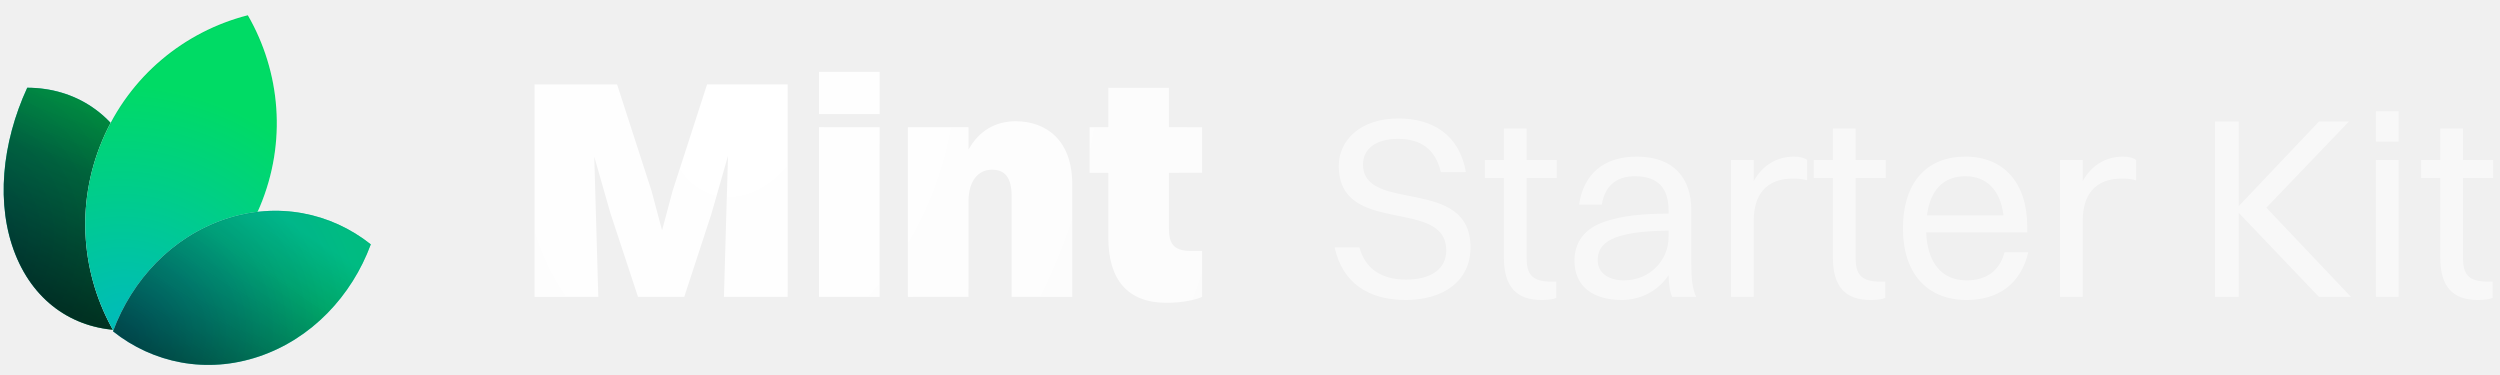
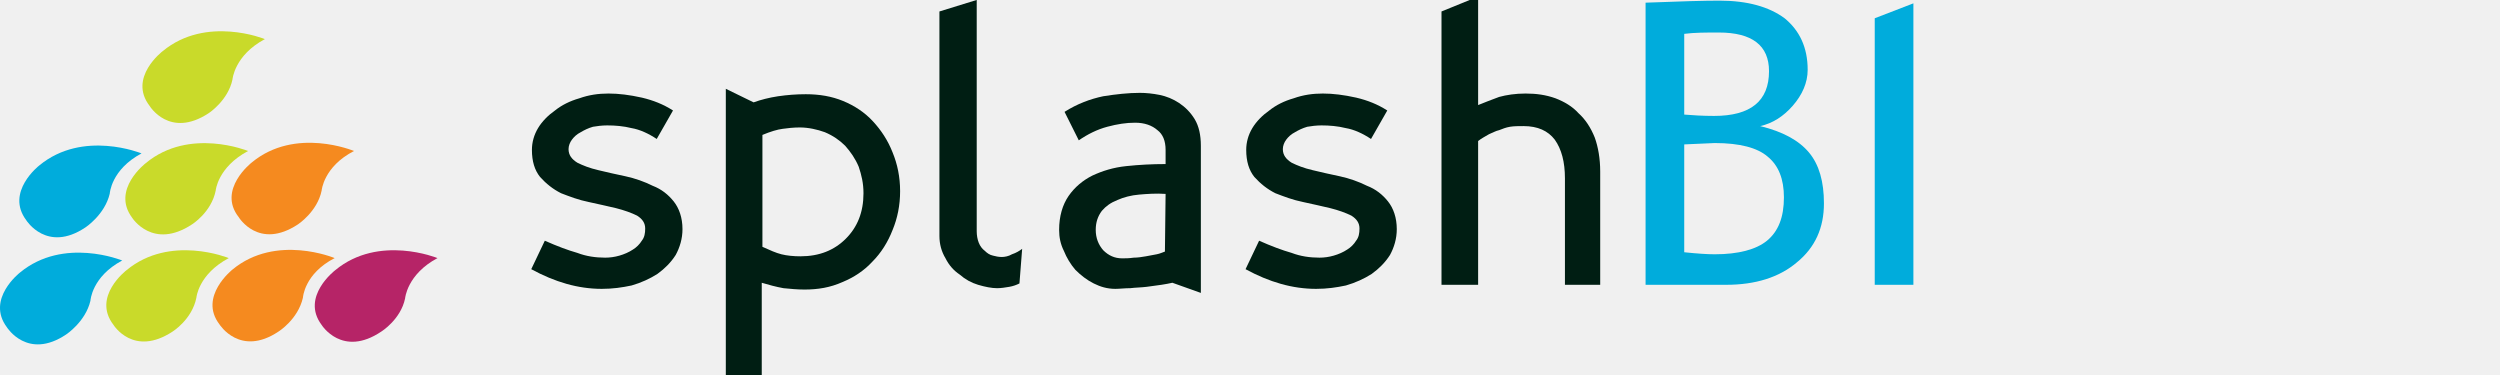
<svg xmlns="http://www.w3.org/2000/svg" width="160" height="24" viewBox="0 0 160 24" fill="none">
-   <path d="M7.953 21.139C4.896 21.13 2.255 19.458 0.987 16.29C-0.28 13.121 0.109 9.163 1.744 5.615C4.801 5.624 7.442 7.296 8.71 10.465C9.977 13.633 9.588 17.591 7.953 21.139Z" fill="white" />
-   <path d="M7.953 21.139C4.896 21.13 2.255 19.458 0.987 16.29C-0.28 13.121 0.109 9.163 1.744 5.615C4.801 5.624 7.442 7.296 8.71 10.465C9.977 13.633 9.588 17.591 7.953 21.139Z" fill="url(#paint0_radial_115_109)" />
-   <path d="M7.953 21.139C4.896 21.13 2.255 19.458 0.987 16.29C-0.28 13.121 0.109 9.163 1.744 5.615C4.801 5.624 7.442 7.296 8.71 10.465C9.977 13.633 9.588 17.591 7.953 21.139Z" fill="black" fill-opacity="0.5" style="mix-blend-mode:hard-light" />
-   <path d="M7.953 21.139C4.896 21.13 2.255 19.458 0.987 16.29C-0.28 13.121 0.109 9.163 1.744 5.615C4.801 5.624 7.442 7.296 8.71 10.465C9.977 13.633 9.588 17.591 7.953 21.139Z" fill="url(#paint1_linear_115_109)" fill-opacity="0.5" style="mix-blend-mode:hard-light" />
-   <path d="M7.935 21.111C4.897 21.096 2.274 19.431 1.013 16.279C-0.248 13.124 0.136 9.182 1.762 5.643C4.8 5.659 7.423 7.324 8.684 10.476C9.945 13.63 9.561 17.572 7.935 21.111Z" stroke="url(#paint2_linear_115_109)" stroke-opacity="0.05" stroke-width="0.056" />
-   <path d="M7.31 21.257C11.354 20.221 14.884 17.375 16.628 13.236C18.373 9.097 17.945 4.587 15.86 0.976C11.816 2.012 8.287 4.858 6.542 8.998C4.797 13.137 5.225 17.646 7.31 21.257Z" fill="white" />
-   <path d="M7.31 21.257C11.354 20.221 14.884 17.375 16.628 13.236C18.373 9.097 17.945 4.587 15.86 0.976C11.816 2.012 8.287 4.858 6.542 8.998C4.797 13.137 5.225 17.646 7.31 21.257Z" fill="url(#paint3_radial_115_109)" />
-   <path d="M16.602 13.225C14.864 17.349 11.351 20.187 7.324 21.225C5.253 17.624 4.829 13.132 6.568 9.009C8.306 4.885 11.819 2.047 15.846 1.009C17.918 4.61 18.341 9.101 16.602 13.225Z" stroke="url(#paint4_linear_115_109)" stroke-opacity="0.05" stroke-width="0.056" />
-   <path d="M7.234 21.207C9.789 23.237 13.21 23.951 16.577 22.814C19.944 21.677 22.506 18.945 23.73 15.638C21.175 13.608 17.754 12.894 14.387 14.031C11.02 15.168 8.458 17.901 7.234 21.207Z" fill="white" />
-   <path d="M7.234 21.207C9.789 23.237 13.21 23.951 16.577 22.814C19.944 21.677 22.506 18.945 23.73 15.638C21.175 13.608 17.754 12.894 14.387 14.031C11.02 15.168 8.458 17.901 7.234 21.207Z" fill="url(#paint5_radial_115_109)" />
-   <path d="M7.234 21.207C9.789 23.237 13.21 23.951 16.577 22.814C19.944 21.677 22.506 18.945 23.73 15.638C21.175 13.608 17.754 12.894 14.387 14.031C11.02 15.168 8.458 17.901 7.234 21.207Z" fill="black" fill-opacity="0.2" style="mix-blend-mode:hard-light" />
-   <path d="M7.234 21.207C9.789 23.237 13.21 23.951 16.577 22.814C19.944 21.677 22.506 18.945 23.73 15.638C21.175 13.608 17.754 12.894 14.387 14.031C11.02 15.168 8.458 17.901 7.234 21.207Z" fill="url(#paint6_linear_115_109)" fill-opacity="0.5" style="mix-blend-mode:hard-light" />
-   <path d="M16.568 22.787C13.218 23.918 9.814 23.212 7.267 21.198C8.492 17.907 11.044 15.189 14.396 14.058C17.747 12.927 21.15 13.633 23.697 15.648C22.472 18.938 19.92 21.656 16.568 22.787Z" stroke="url(#paint7_linear_115_109)" stroke-opacity="0.05" stroke-width="0.056" />
-   <path d="M34.212 19V5.4H39.492L41.692 12.2L42.372 14.74L43.052 12.2L45.252 5.4H50.412V19H46.332L46.592 9.98L45.532 13.68L43.792 19H40.832L39.052 13.6L38.032 10.02L38.292 19H34.212ZM52.416 7.3V4.6H56.295V7.3H52.416ZM52.416 19V8.14H56.295V19H52.416ZM58.104 19V8.14H61.984V9.58C62.664 8.34 63.744 7.76 65.004 7.76C66.964 7.76 68.624 8.98 68.624 11.78V19H64.744V12.56C64.744 11.34 64.304 10.86 63.484 10.86C62.604 10.86 61.984 11.58 61.984 12.88V19H58.104ZM70.933 15.22V11.06H69.733V8.14H70.933V5.62H74.813V8.14H76.933V11.06H74.813V14.6C74.813 15.5 75.033 16.06 76.213 16.06H76.933V19C76.493 19.2 75.673 19.38 74.653 19.38C72.153 19.38 70.933 17.88 70.933 15.22Z" fill="url(#paint8_radial_115_109)" />
-   <path d="M87.232 10.519C87.232 13.687 94.112 11.229 94.112 15.832C94.112 17.994 92.364 19.198 89.971 19.198C87.562 19.198 85.912 18.093 85.417 15.832H87.001C87.364 17.169 88.371 17.895 89.987 17.895C91.671 17.895 92.561 17.152 92.561 16.03C92.561 12.598 85.681 15.155 85.681 10.618C85.681 9.001 87.034 7.582 89.509 7.582C91.671 7.582 93.403 8.621 93.816 11.014H92.215C91.868 9.529 90.912 8.886 89.476 8.886C88.057 8.886 87.232 9.529 87.232 10.519ZM96.25 16.476V11.393H95.029V10.239H96.25V8.226H97.702V10.239H99.632V11.393H97.702V16.476C97.702 17.532 98.015 18.026 99.302 18.026H99.599V19.066C99.434 19.148 99.071 19.198 98.659 19.198C97.025 19.198 96.25 18.323 96.25 16.476ZM102.516 13.093H101.064C101.345 11.162 102.615 10.024 104.76 10.024C107.103 10.024 108.242 11.393 108.242 13.44V16.888C108.242 17.895 108.324 18.521 108.555 19H107.021C106.856 18.654 106.806 18.142 106.79 17.614C106.047 18.72 104.859 19.198 103.803 19.198C101.988 19.198 100.767 18.357 100.767 16.69C100.767 15.486 101.427 14.611 102.714 14.182C103.902 13.786 105.107 13.687 106.79 13.671V13.473C106.79 12.053 106.13 11.278 104.628 11.278C103.374 11.278 102.698 11.971 102.516 13.093ZM102.252 16.657C102.252 17.465 102.929 17.944 103.952 17.944C105.569 17.944 106.79 16.674 106.79 15.172V14.759C103.061 14.793 102.252 15.585 102.252 16.657ZM110.787 19V10.239H112.239V11.591C112.833 10.519 113.774 10.024 114.83 10.024C115.176 10.024 115.49 10.107 115.655 10.239V11.542C115.407 11.46 115.094 11.427 114.747 11.427C112.998 11.427 112.239 12.515 112.239 14.1V19H110.787ZM117.305 16.476V11.393H116.084V10.239H117.305V8.226H118.757V10.239H120.688V11.393H118.757V16.476C118.757 17.532 119.071 18.026 120.358 18.026H120.655V19.066C120.49 19.148 120.127 19.198 119.714 19.198C118.081 19.198 117.305 18.323 117.305 16.476ZM129.809 16.145C129.33 18.192 127.862 19.198 125.865 19.198C123.324 19.198 121.79 17.482 121.79 14.627C121.79 11.658 123.324 10.024 125.783 10.024C128.258 10.024 129.743 11.723 129.743 14.512V14.875H123.275C123.357 16.838 124.281 17.944 125.865 17.944C127.103 17.944 127.977 17.35 128.291 16.145H129.809ZM125.783 11.278C124.38 11.278 123.539 12.152 123.324 13.786H128.225C128.027 12.169 127.152 11.278 125.783 11.278ZM131.843 19V10.239H133.295V11.591C133.889 10.519 134.829 10.024 135.885 10.024C136.232 10.024 136.545 10.107 136.71 10.239V11.542C136.463 11.46 136.149 11.427 135.803 11.427C134.054 11.427 133.295 12.515 133.295 14.1V19H131.843ZM141.763 19V7.78H143.281V13.192L148.413 7.78H150.327L145.047 13.291L150.459 19H148.413L143.281 13.621V19H141.763ZM152.06 9.067V7.12H153.512V9.067H152.06ZM152.06 19V10.239H153.512V19H152.06ZM156.178 16.476V11.393H154.957V10.239H156.178V8.226H157.63V10.239H159.56V11.393H157.63V16.476C157.63 17.532 157.943 18.026 159.23 18.026H159.527V19.066C159.362 19.148 158.999 19.198 158.587 19.198C156.953 19.198 156.178 18.323 156.178 16.476Z" fill="white" fill-opacity="0.55" />
+   <g clip-path="url(#clip0_181_1706)">
+     <path fill-rule="evenodd" clip-rule="evenodd" d="M16.953 2.503C16.953 2.503 13.204 0.963 10.413 3.273C10.413 3.273 8.179 4.967 9.575 6.777C9.575 6.777 10.851 8.894 13.364 7.239C13.364 7.239 14.6 6.43 14.879 5.083C14.879 5.083 14.999 3.542 16.953 2.503Z" fill="#C9DA2A" />
+     <path fill-rule="evenodd" clip-rule="evenodd" d="M9.057 9.818C9.057 9.818 5.308 8.278 2.516 10.588C2.516 10.588 0.323 12.283 1.679 14.092C1.679 14.092 2.995 16.21 5.468 14.554C5.468 14.554 6.704 13.746 7.023 12.398C7.023 12.398 7.103 10.858 9.057 9.818Z" fill="#00ACDC" />
+     <path fill-rule="evenodd" clip-rule="evenodd" d="M15.877 9.664C15.877 9.664 12.128 8.124 9.337 10.434C9.337 10.434 7.103 12.128 8.459 13.938C8.459 13.938 9.775 16.017 12.288 14.361C12.288 14.361 13.524 13.591 13.803 12.205C13.803 12.205 13.923 10.704 15.877 9.664Z" fill="#C9DA2A" />
+     <path fill-rule="evenodd" clip-rule="evenodd" d="M22.657 9.664C22.657 9.664 18.908 8.085 16.116 10.396C16.116 10.396 13.883 12.128 15.279 13.899C15.279 13.899 16.555 16.017 19.067 14.361C19.067 14.361 20.304 13.553 20.583 12.205C20.583 12.205 20.703 10.665 22.657 9.664Z" fill="#F58A1F" />
+     <path fill-rule="evenodd" clip-rule="evenodd" d="M7.821 16.672C7.821 16.672 4.072 15.132 1.28 17.442C1.28 17.442 -0.914 19.137 0.442 20.946C0.442 20.946 1.759 23.064 4.231 21.408C4.231 21.408 5.468 20.6 5.787 19.252C5.787 19.252 5.866 17.712 7.821 16.672Z" fill="#00ACDC" />
+     <path fill-rule="evenodd" clip-rule="evenodd" d="M14.641 16.518C14.641 16.518 10.892 14.978 8.101 17.289C8.101 17.289 5.867 18.983 7.263 20.792C7.263 20.792 8.539 22.872 11.052 21.216C11.052 21.216 12.288 20.446 12.567 19.06C12.567 19.06 12.687 17.558 14.641 16.518Z" fill="#C9DA2A" />
+     <path fill-rule="evenodd" clip-rule="evenodd" d="M21.42 16.518C21.42 16.518 17.671 14.94 14.88 17.25C14.88 17.25 12.686 18.982 14.042 20.753C14.042 20.753 15.358 22.871 17.831 21.215C17.831 21.215 19.067 20.445 19.386 19.059C19.386 19.059 19.466 17.519 21.42 16.518Z" fill="#F58A1F" />
+     <path fill-rule="evenodd" clip-rule="evenodd" d="M28 16.518C28 16.518 24.251 14.978 21.459 17.289C21.459 17.289 19.226 18.983 20.582 20.792C20.582 20.792 21.898 22.91 24.41 21.216C24.41 21.216 25.647 20.446 25.926 19.098C25.926 19.098 26.046 17.558 28 16.518Z" fill="#B62467" />
+     <path fill-rule="evenodd" clip-rule="evenodd" d="M43.245 16.317C42.941 16.794 42.551 17.185 42.073 17.532C41.596 17.836 41.032 18.096 40.424 18.27C39.816 18.4 39.209 18.487 38.514 18.487C36.995 18.487 35.519 18.053 34 17.228L34.868 15.405C35.649 15.752 36.344 16.013 36.952 16.186C37.516 16.403 38.123 16.49 38.731 16.49C39.035 16.49 39.339 16.447 39.643 16.36C39.946 16.273 40.25 16.143 40.511 15.969C40.728 15.839 40.945 15.622 41.075 15.405C41.249 15.188 41.292 14.928 41.292 14.624C41.292 14.277 41.118 14.016 40.771 13.799C40.424 13.626 39.946 13.452 39.426 13.322C38.861 13.191 38.297 13.061 37.689 12.931C37.038 12.801 36.474 12.584 35.91 12.367C35.389 12.106 34.955 11.759 34.564 11.325C34.217 10.891 34.043 10.327 34.043 9.589C34.043 9.111 34.174 8.634 34.434 8.2C34.694 7.766 35.085 7.375 35.519 7.071C35.953 6.724 36.474 6.464 37.082 6.29C37.689 6.073 38.297 5.986 38.948 5.986C39.599 5.986 40.294 6.073 41.075 6.247C41.813 6.42 42.464 6.681 43.072 7.071L42.03 8.894C41.509 8.547 40.945 8.287 40.424 8.2C39.903 8.07 39.382 8.026 38.861 8.026C38.514 8.026 38.21 8.07 37.95 8.113C37.646 8.2 37.386 8.33 37.169 8.46C36.908 8.591 36.734 8.764 36.604 8.938C36.474 9.111 36.387 9.328 36.387 9.546C36.387 9.936 36.604 10.197 36.952 10.414C37.299 10.587 37.733 10.761 38.297 10.891C38.818 11.021 39.426 11.152 40.033 11.282C40.641 11.412 41.249 11.629 41.769 11.889C42.334 12.106 42.768 12.454 43.115 12.888C43.462 13.322 43.679 13.929 43.679 14.667C43.679 15.275 43.506 15.839 43.245 16.317Z" fill="#001E13" />
+     <path fill-rule="evenodd" clip-rule="evenodd" d="M57.129 14.711C56.825 15.493 56.391 16.187 55.827 16.751C55.306 17.316 54.655 17.75 53.917 18.053C53.136 18.401 52.355 18.531 51.487 18.531C51.053 18.531 50.575 18.488 50.141 18.444C49.664 18.357 49.186 18.227 48.752 18.097V24H46.452V5.683L48.231 6.551C48.709 6.378 49.23 6.247 49.794 6.161C50.401 6.074 50.966 6.03 51.573 6.03C52.441 6.03 53.223 6.161 53.961 6.464C54.699 6.768 55.35 7.202 55.87 7.767C56.391 8.331 56.825 8.982 57.129 9.763C57.433 10.501 57.607 11.326 57.607 12.237C57.607 13.149 57.433 13.973 57.129 14.711ZM54.959 10.675C54.742 10.154 54.438 9.72 54.091 9.329C53.744 8.982 53.31 8.678 52.789 8.461C52.311 8.287 51.747 8.157 51.183 8.157C50.792 8.157 50.401 8.201 50.098 8.244C49.75 8.287 49.316 8.418 48.795 8.635V15.796C49.273 16.013 49.664 16.187 50.011 16.274C50.358 16.361 50.792 16.404 51.226 16.404C52.441 16.404 53.396 16.013 54.134 15.275C54.872 14.538 55.263 13.583 55.263 12.367C55.263 11.716 55.133 11.195 54.959 10.675Z" fill="#001E13" />
+     <path fill-rule="evenodd" clip-rule="evenodd" d="M65.245 18.14C65.071 18.227 64.854 18.313 64.594 18.357C64.333 18.4 64.073 18.444 63.812 18.444C63.465 18.444 63.031 18.357 62.597 18.227C62.163 18.096 61.772 17.879 61.425 17.576C61.035 17.315 60.731 16.968 60.514 16.534C60.253 16.1 60.123 15.622 60.123 15.101V0.734L62.51 -0.003V14.798C62.51 15.058 62.554 15.318 62.641 15.535C62.727 15.752 62.858 15.926 63.031 16.056C63.161 16.186 63.335 16.317 63.552 16.36C63.726 16.404 63.899 16.447 64.116 16.447C64.29 16.447 64.55 16.404 64.767 16.273C65.028 16.186 65.245 16.056 65.418 15.926L65.245 18.14Z" fill="#001E13" />
+     <path fill-rule="evenodd" clip-rule="evenodd" d="M75.032 18.096C74.859 18.14 74.598 18.183 74.338 18.226C74.034 18.27 73.73 18.313 73.383 18.357C73.036 18.4 72.688 18.4 72.341 18.443C71.994 18.443 71.647 18.487 71.386 18.487C70.865 18.487 70.431 18.357 69.997 18.14C69.563 17.923 69.173 17.619 68.825 17.271C68.522 16.924 68.261 16.49 68.088 16.056C67.871 15.622 67.784 15.188 67.784 14.711C67.784 13.842 68.001 13.105 68.391 12.54C68.782 11.976 69.303 11.542 69.91 11.238C70.562 10.934 71.256 10.717 72.081 10.631C72.905 10.544 73.73 10.5 74.598 10.5V9.589C74.598 9.025 74.425 8.591 74.077 8.33C73.73 8.026 73.253 7.853 72.645 7.853C72.081 7.853 71.516 7.939 70.865 8.113C70.214 8.287 69.607 8.591 69.042 8.981L68.131 7.158C68.956 6.637 69.78 6.334 70.605 6.16C71.43 6.03 72.211 5.943 72.949 5.943C73.34 5.943 73.773 5.986 74.208 6.073C74.642 6.16 75.076 6.334 75.466 6.594C75.857 6.854 76.204 7.202 76.465 7.636C76.725 8.07 76.855 8.634 76.855 9.328V18.747L75.032 18.096ZM74.598 12.41C73.991 12.367 73.426 12.41 72.905 12.454C72.385 12.497 71.907 12.627 71.516 12.801C71.082 12.974 70.779 13.191 70.518 13.495C70.258 13.842 70.127 14.233 70.127 14.711C70.127 15.232 70.301 15.665 70.605 16.013C70.952 16.36 71.343 16.534 71.82 16.534C72.037 16.534 72.254 16.534 72.558 16.49C72.819 16.49 73.079 16.447 73.34 16.403C73.6 16.36 73.817 16.317 74.034 16.273C74.251 16.23 74.425 16.143 74.555 16.1L74.598 12.41Z" fill="#001E13" />
+     <path fill-rule="evenodd" clip-rule="evenodd" d="M88.96 16.317C88.656 16.794 88.266 17.185 87.788 17.532C87.311 17.836 86.746 18.096 86.139 18.27C85.531 18.4 84.923 18.487 84.229 18.487C82.71 18.487 81.234 18.053 79.715 17.228L80.583 15.405C81.364 15.752 82.059 16.013 82.666 16.186C83.231 16.403 83.838 16.49 84.446 16.49C84.75 16.49 85.054 16.447 85.357 16.36C85.661 16.273 85.965 16.143 86.225 15.969C86.443 15.839 86.66 15.622 86.79 15.405C86.963 15.188 87.007 14.928 87.007 14.624C87.007 14.277 86.833 14.016 86.486 13.799C86.139 13.626 85.661 13.452 85.14 13.322C84.576 13.191 84.012 13.061 83.404 12.931C82.753 12.801 82.189 12.584 81.625 12.367C81.104 12.106 80.67 11.759 80.279 11.325C79.932 10.891 79.758 10.327 79.758 9.589C79.758 9.111 79.888 8.634 80.149 8.2C80.409 7.766 80.8 7.375 81.234 7.071C81.668 6.724 82.189 6.464 82.797 6.29C83.404 6.073 84.012 5.986 84.663 5.986C85.314 5.986 86.008 6.073 86.79 6.247C87.528 6.42 88.179 6.681 88.786 7.071L87.745 8.894C87.224 8.547 86.66 8.287 86.139 8.2C85.618 8.07 85.097 8.026 84.576 8.026C84.229 8.026 83.925 8.07 83.665 8.113C83.361 8.2 83.1 8.33 82.883 8.46C82.623 8.591 82.449 8.764 82.319 8.938C82.189 9.111 82.102 9.328 82.102 9.546C82.102 9.936 82.319 10.197 82.666 10.414C83.014 10.587 83.448 10.761 84.012 10.891C84.533 11.021 85.14 11.152 85.748 11.282C86.356 11.412 86.963 11.629 87.484 11.889C88.049 12.106 88.483 12.454 88.83 12.888C89.177 13.322 89.394 13.929 89.394 14.667C89.394 15.275 89.221 15.839 88.96 16.317Z" fill="#001E13" />
+     <path fill-rule="evenodd" clip-rule="evenodd" d="M100.156 18.226V11.412C100.156 10.37 99.939 9.545 99.505 8.938C99.071 8.373 98.42 8.07 97.508 8.07C97.204 8.07 96.901 8.07 96.64 8.113C96.38 8.156 96.163 8.243 95.946 8.33C95.729 8.373 95.512 8.504 95.295 8.59C95.078 8.721 94.817 8.851 94.6 9.024V18.226H92.256V0.734L94.6 -0.221V6.724C95.034 6.55 95.468 6.377 95.946 6.203C96.423 6.073 96.987 5.986 97.638 5.986C98.333 5.986 98.941 6.073 99.548 6.29C100.113 6.507 100.633 6.811 101.024 7.245C101.458 7.636 101.805 8.156 102.066 8.807C102.283 9.415 102.413 10.153 102.413 10.978V18.226H100.156Z" fill="#001E13" />
+     <path d="M119.983 18.227V1.169L122.457 0.214V18.227H119.983Z" fill="#00ACDC" />
+     <path d="M110.482 18.227H105.317V0.171C107.531 0.084 109.093 0.041 110.048 0.041C111.828 0.041 113.217 0.431 114.215 1.169C115.17 1.95 115.691 3.035 115.691 4.468C115.691 5.292 115.343 6.074 114.736 6.768C114.128 7.463 113.434 7.897 112.652 8.07C114.085 8.418 115.126 8.982 115.777 9.763C116.428 10.544 116.732 11.63 116.732 13.018C116.732 14.581 116.168 15.84 114.996 16.795C113.868 17.75 112.348 18.227 110.482 18.227ZM107.791 9.242V16.144C108.616 16.23 109.267 16.274 109.744 16.274C111.263 16.274 112.392 15.97 113.086 15.406C113.824 14.798 114.171 13.887 114.171 12.628C114.171 11.456 113.824 10.588 113.13 10.024C112.479 9.459 111.35 9.155 109.744 9.155L107.791 9.242ZM107.791 2.167V7.333C108.312 7.376 108.963 7.419 109.701 7.419C112.045 7.419 113.217 6.464 113.217 4.555C113.217 2.905 112.131 2.081 110.005 2.081C109.18 2.081 108.442 2.081 107.791 2.167Z" fill="#00ACDC" />
+   </g>
  <defs>
-     <radialGradient id="paint0_radial_115_109" cx="0" cy="0" r="1" gradientUnits="userSpaceOnUse" gradientTransform="translate(-3.00503 15.023) rotate(-10.029) scale(17.9572 17.784)">
-       <stop stop-color="#00B0BB" />
-       <stop offset="1" stop-color="#00DB65" />
-     </radialGradient>
-     <linearGradient id="paint1_linear_115_109" x1="7.39" y1="4.813" x2="1.63" y2="18.689" gradientUnits="userSpaceOnUse">
-       <stop stop-color="#18E299" />
-       <stop offset="1" />
-     </linearGradient>
-     <linearGradient id="paint2_linear_115_109" x1="7.948" y1="8.016" x2="1.761" y2="18.746" gradientUnits="userSpaceOnUse">
-       <stop />
-       <stop offset="1" stop-opacity="0" />
-     </linearGradient>
-     <radialGradient id="paint3_radial_115_109" cx="0" cy="0" r="1" gradientUnits="userSpaceOnUse" gradientTransform="translate(8.11404 20.8822) rotate(-75.7542) scale(21.6246 23.7772)">
-       <stop stop-color="#00BBBB" />
-       <stop offset="0.713" stop-color="#00DB65" />
-     </radialGradient>
-     <linearGradient id="paint4_linear_115_109" x1="7.602" y1="5.871" x2="15.556" y2="16.372" gradientUnits="userSpaceOnUse">
-       <stop />
-       <stop offset="1" stop-opacity="0" />
-     </linearGradient>
-     <radialGradient id="paint5_radial_115_109" cx="0" cy="0" r="1" gradientUnits="userSpaceOnUse" gradientTransform="translate(7.84537 21.5181) rotate(-20.3525) scale(18.5603 17.32)">
-       <stop stop-color="#00B0BB" />
-       <stop offset="1" stop-color="#00DB65" />
-     </radialGradient>
-     <linearGradient id="paint6_linear_115_109" x1="16.808" y1="13.007" x2="10.041" y2="22.994" gradientUnits="userSpaceOnUse">
-       <stop stop-color="#00B1BC" />
-       <stop offset="1" />
-     </linearGradient>
-     <linearGradient id="paint7_linear_115_109" x1="16.808" y1="13.007" x2="14.169" y2="23.841" gradientUnits="userSpaceOnUse">
-       <stop />
-       <stop offset="1" stop-opacity="0" />
-     </linearGradient>
-     <radialGradient id="paint8_radial_115_109" cx="0" cy="0" r="1" gradientUnits="userSpaceOnUse" gradientTransform="translate(47.2781 7) rotate(19.0047) scale(67.5582 85.7506)">
-       <stop stop-color="white" />
-       <stop offset="1" stop-color="white" stop-opacity="0.5" />
-     </radialGradient>
+     <clipPath id="clip0_181_1706">
+       <rect width="160" height="24" fill="white" />
+     </clipPath>
  </defs>
</svg>
